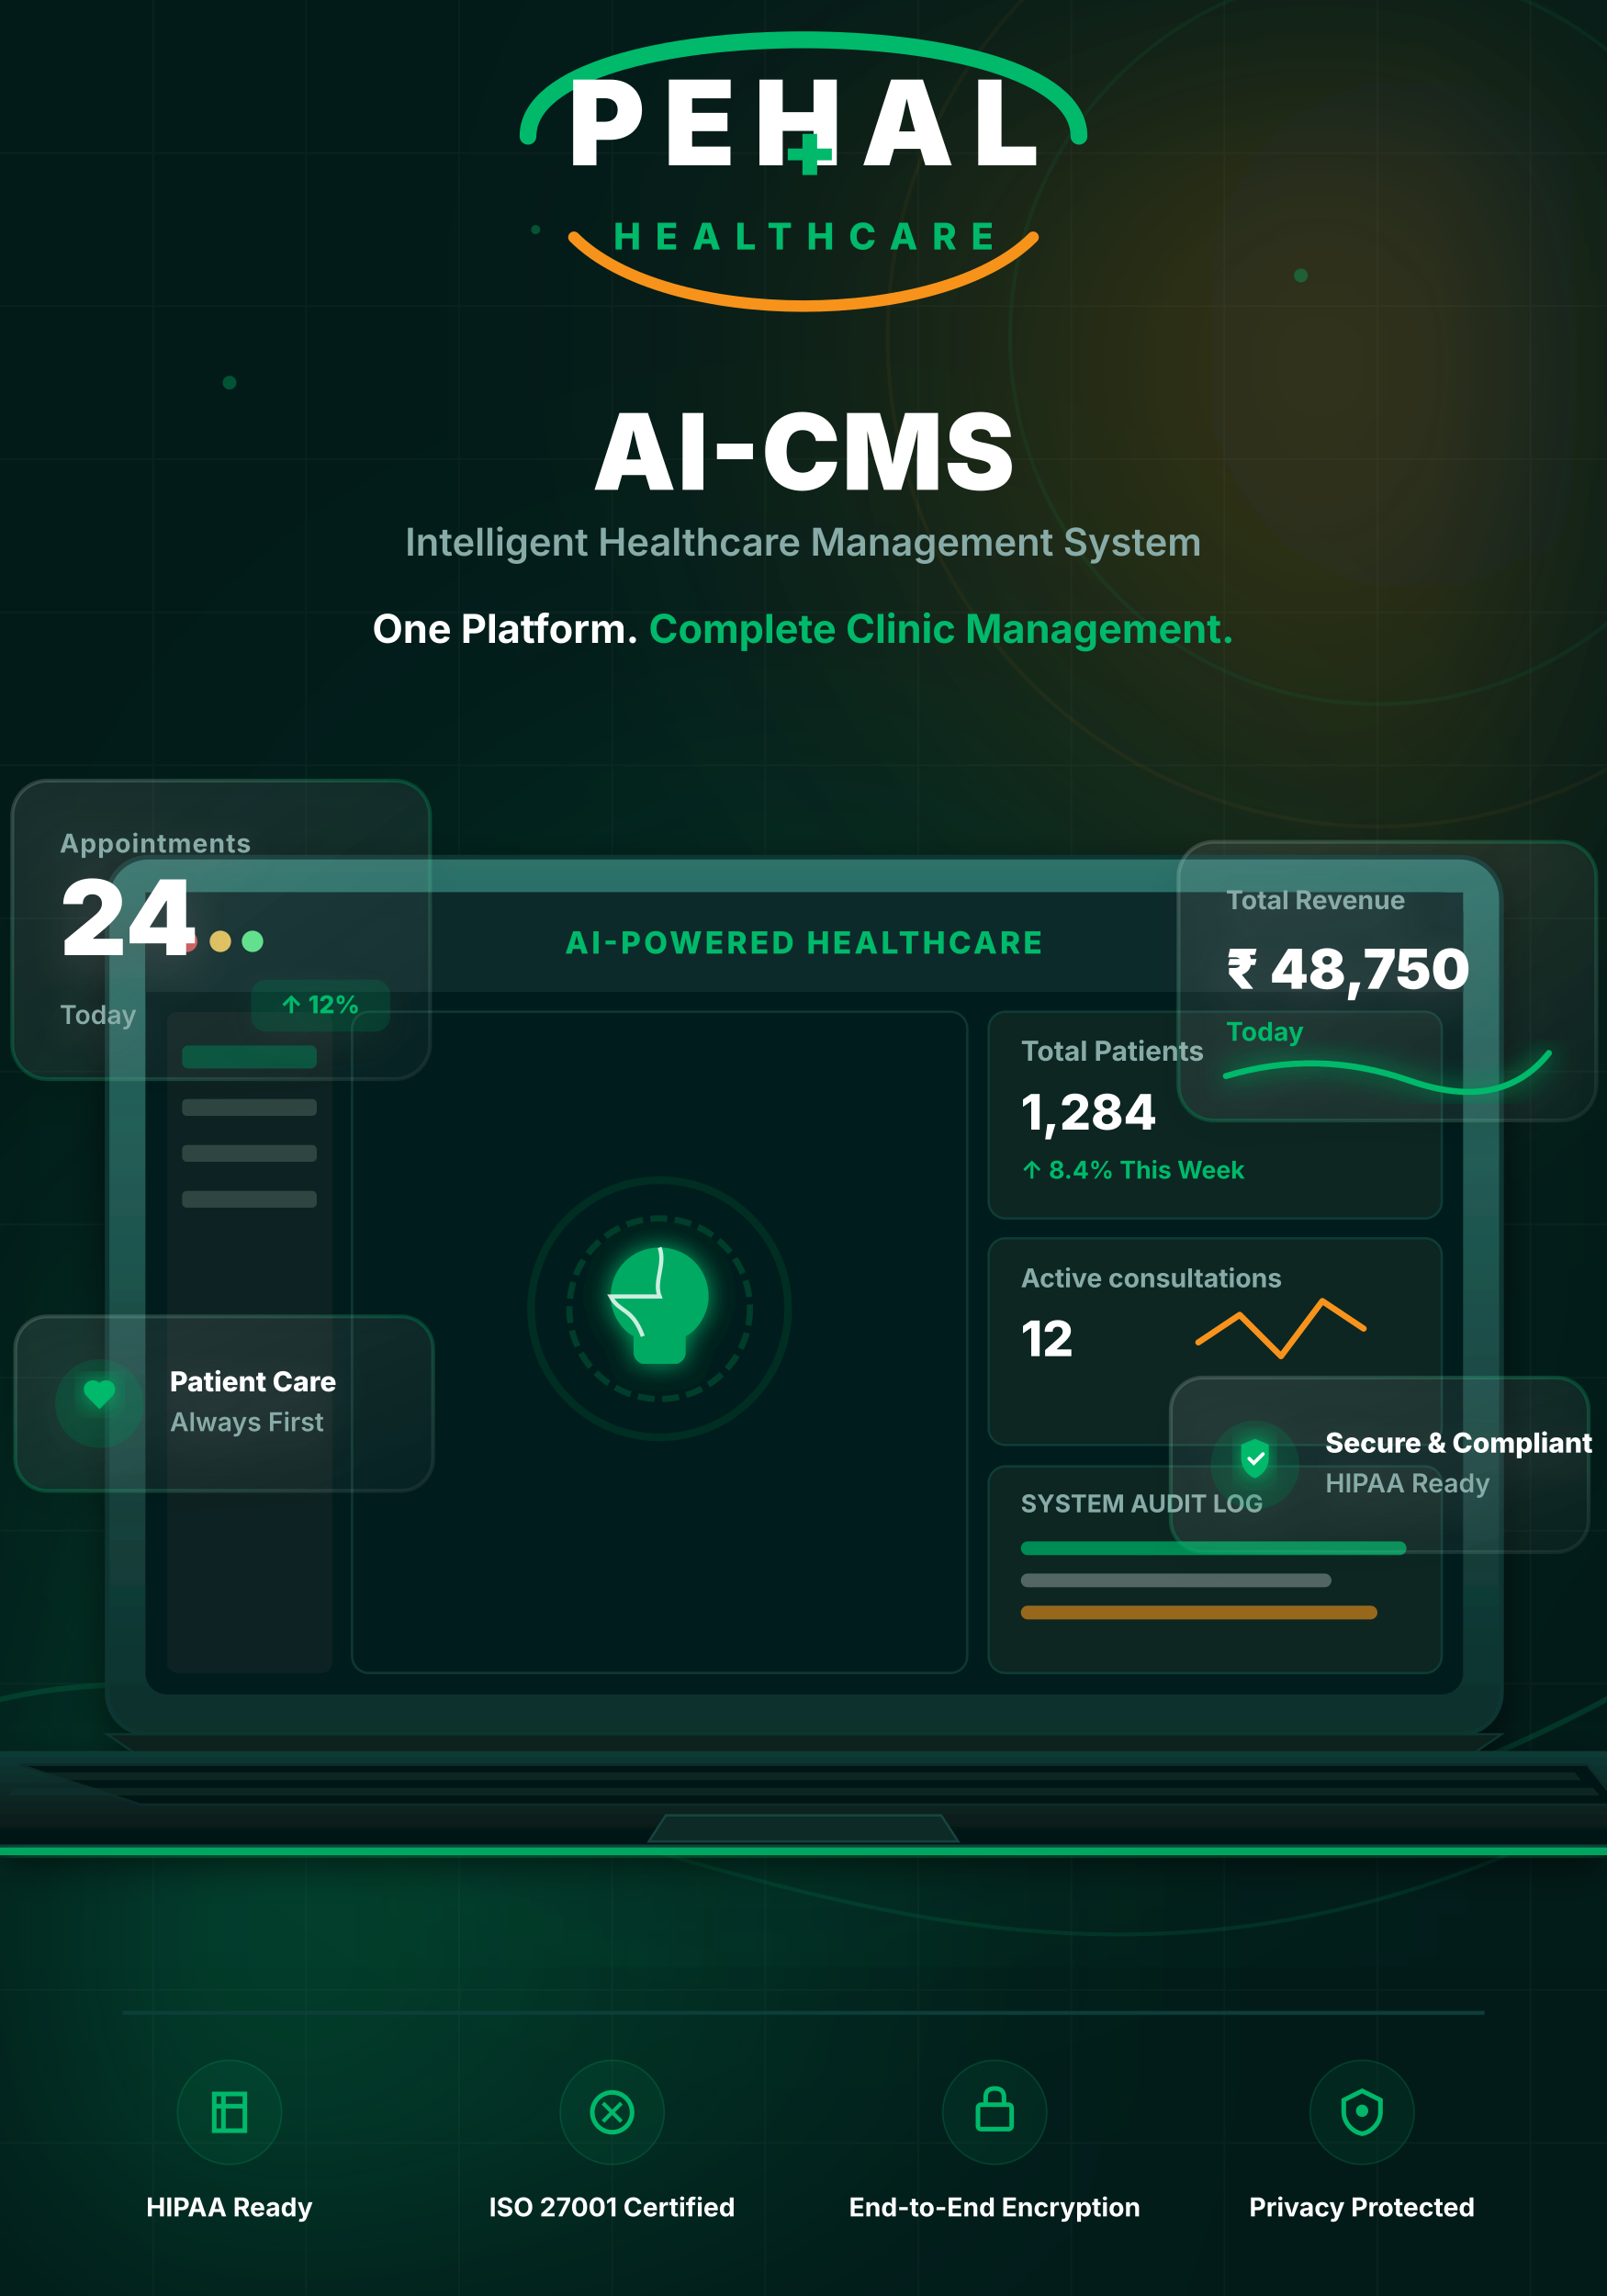
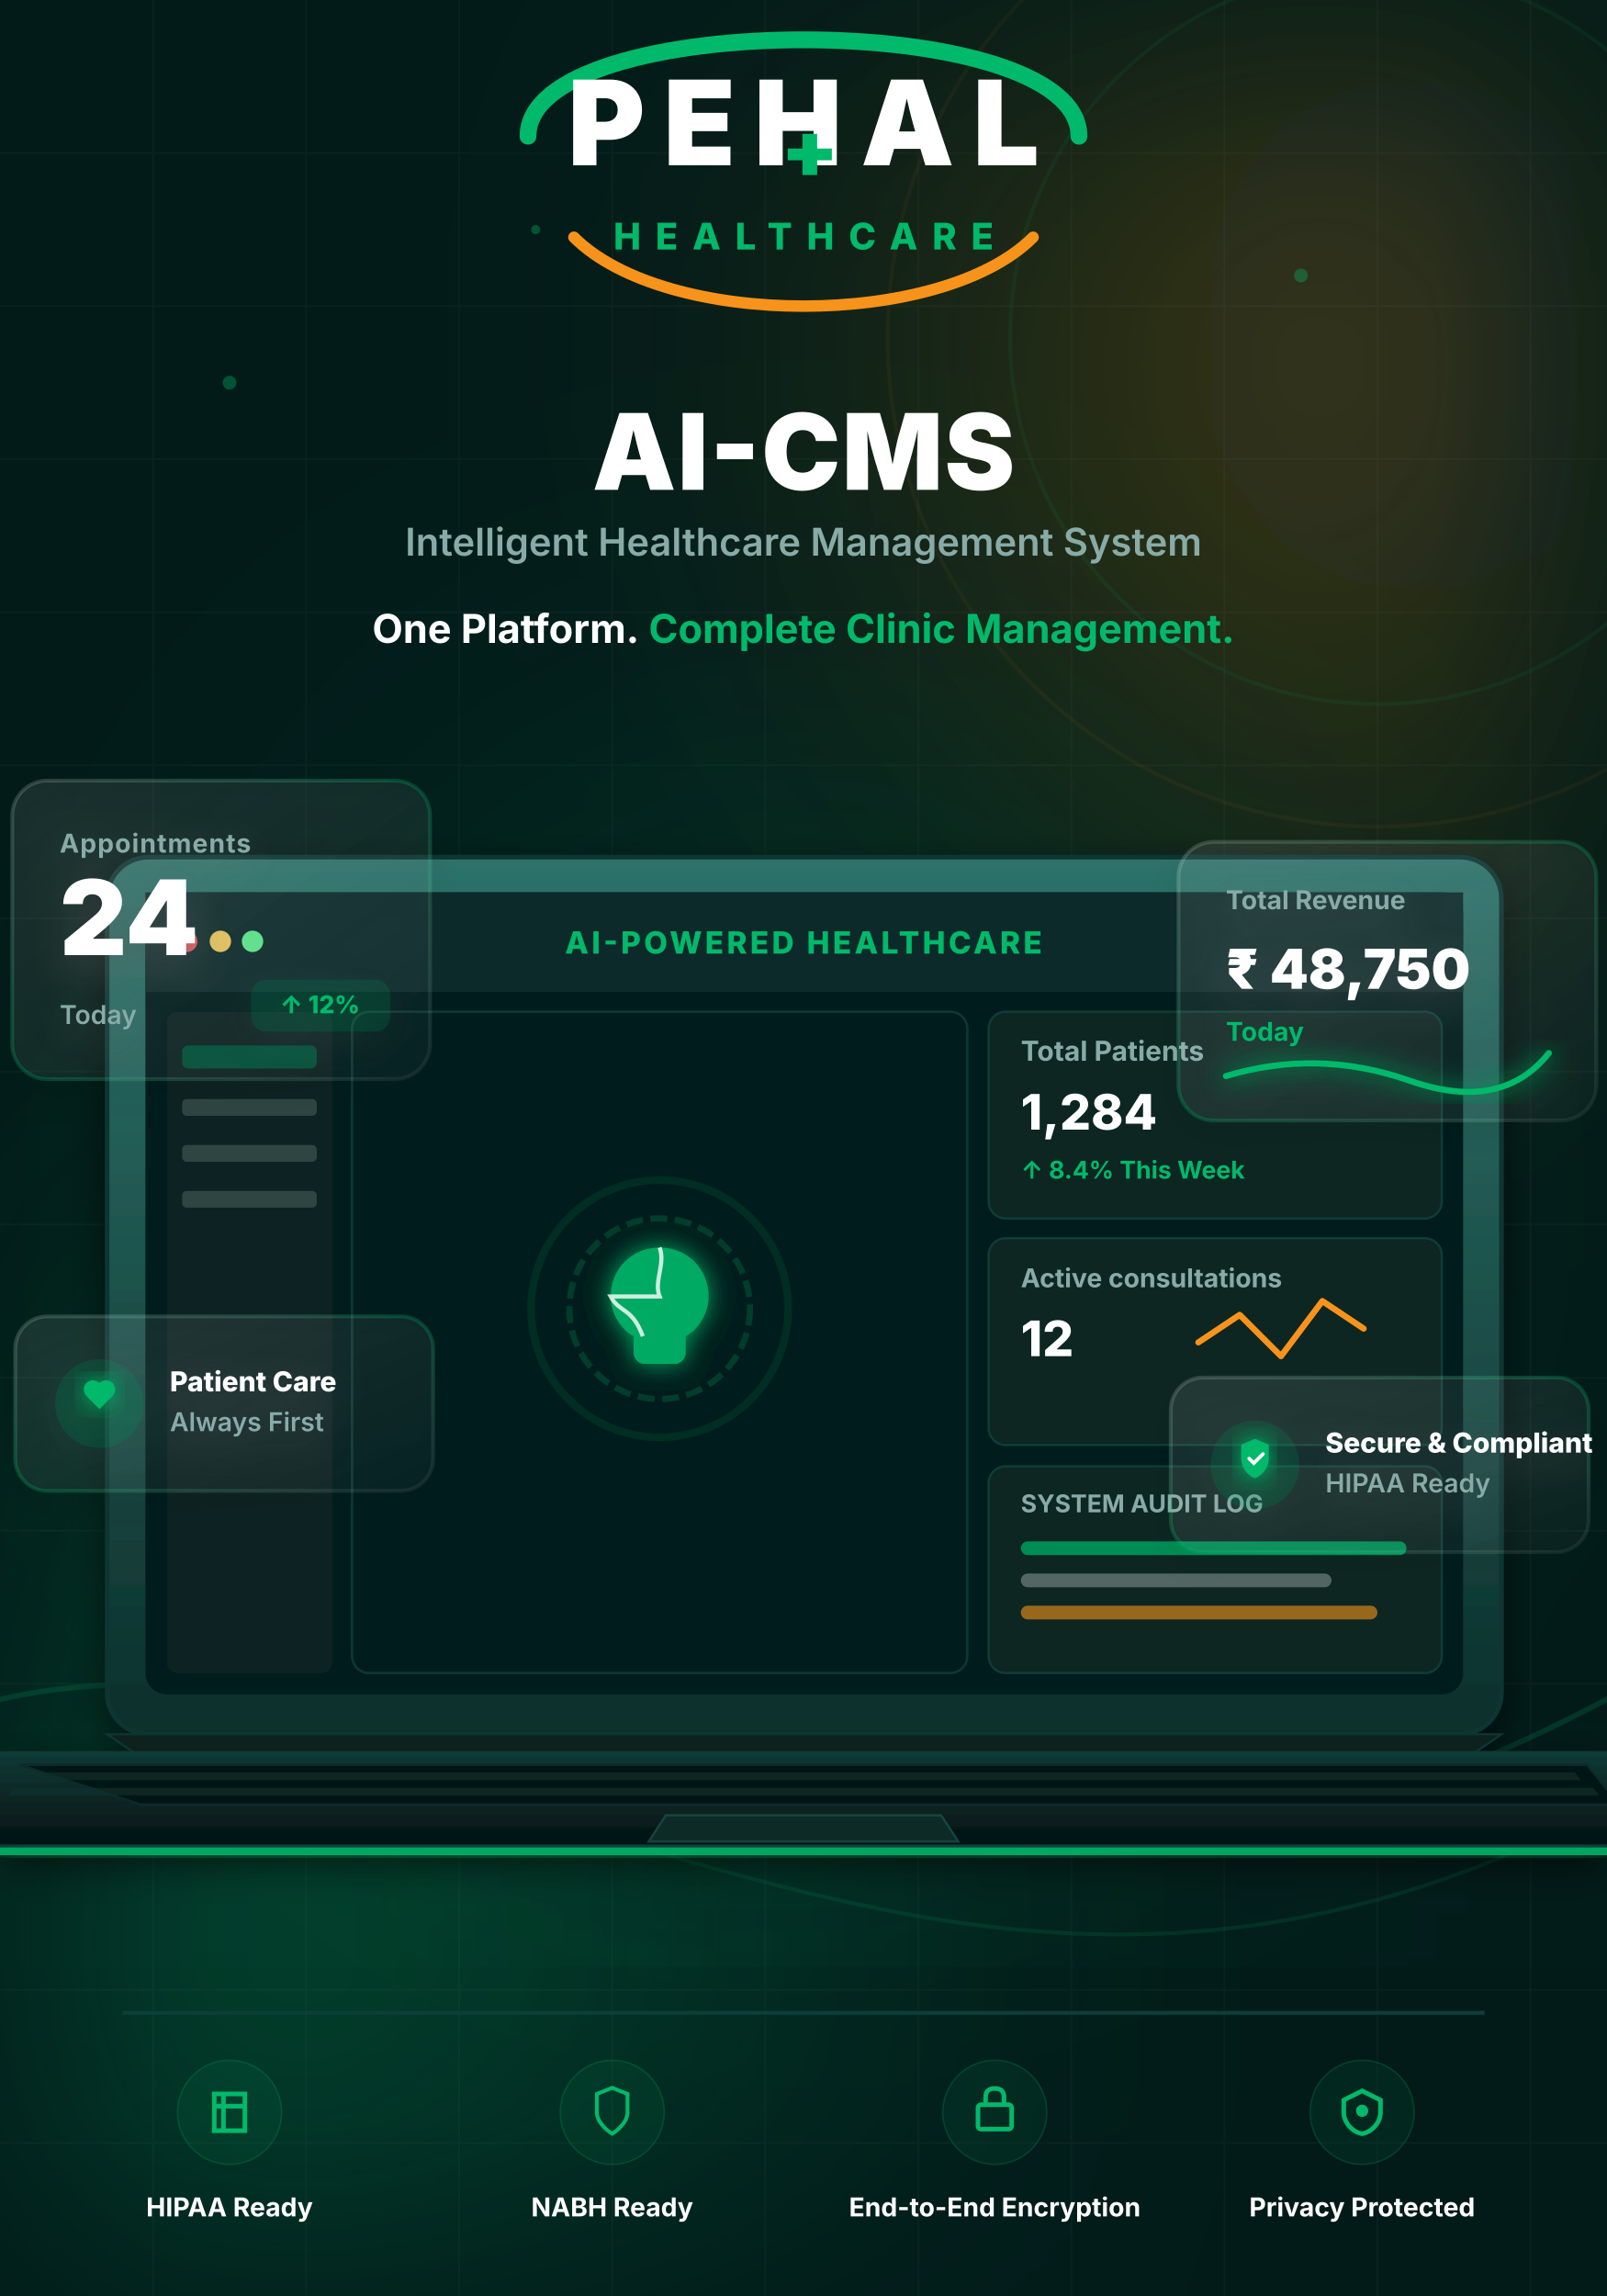
<svg xmlns="http://www.w3.org/2000/svg" width="1050" height="1500" viewBox="0 0 1050 1500" preserveAspectRatio="xMidYMid slice" fill="none">
  <defs>
    <linearGradient id="bgGradient" x1="0" y1="0" x2="1050" y2="1500">
      <stop offset="0%" stop-color="#021B19" />
      <stop offset="45%" stop-color="#032D29" />
      <stop offset="100%" stop-color="#05403A" />
    </linearGradient>
    <radialGradient id="orangeGlow" cx="50%" cy="50%" r="50%">
      <stop offset="0%" stop-color="#F7931A" stop-opacity="0.3" />
      <stop offset="100%" stop-color="#F7931A" stop-opacity="0" />
    </radialGradient>
    <radialGradient id="greenGlow" cx="50%" cy="50%" r="50%">
      <stop offset="0%" stop-color="#00B96B" stop-opacity="0.3" />
      <stop offset="100%" stop-color="#00B96B" stop-opacity="0" />
    </radialGradient>
    <radialGradient id="laptopBaseGlow" cx="50%" cy="50%" r="50%">
      <stop offset="0%" stop-color="#00B96B" stop-opacity="0.6" />
      <stop offset="100%" stop-color="#00B96B" stop-opacity="0" />
    </radialGradient>
    <filter id="blurLarge" x="-50%" y="-50%" width="200%" height="200%">
      <feGaussianBlur stdDeviation="120" />
    </filter>
    <filter id="glowFilter" x="-30%" y="-30%" width="160%" height="160%">
      <feGaussianBlur stdDeviation="8" result="blur" />
      <feComposite in="SourceGraphic" in2="blur" operator="over" />
    </filter>
    <filter id="shadowFilter" x="-20%" y="-20%" width="140%" height="140%">
      <feDropShadow dx="0" dy="8" stdDeviation="12" flood-color="#000000" flood-opacity="0.5" />
    </filter>
    <linearGradient id="waveGradient" x1="0" y1="0" x2="1050" y2="0">
      <stop offset="0%" stop-color="#00B96B" stop-opacity="0.25" />
      <stop offset="50%" stop-color="#00B96B" stop-opacity="0.05" />
      <stop offset="100%" stop-color="#F7931A" stop-opacity="0.1" />
    </linearGradient>
    <linearGradient id="glassGradient" x1="0" y1="0" x2="1" y2="1">
      <stop offset="0%" stop-color="#ffffff" stop-opacity="0.08" />
      <stop offset="100%" stop-color="#ffffff" stop-opacity="0.02" />
    </linearGradient>
    <linearGradient id="glassBorder" x1="0" y1="0" x2="1" y2="1">
      <stop offset="0%" stop-color="#ffffff" stop-opacity="0.15" />
      <stop offset="50%" stop-color="#00B96B" stop-opacity="0.25" />
      <stop offset="100%" stop-color="#ffffff" stop-opacity="0.05" />
    </linearGradient>
    <linearGradient id="screenFrame" x1="0" y1="0" x2="0" y2="1">
      <stop offset="0%" stop-color="#143E3A" />
      <stop offset="100%" stop-color="#061D1B" />
    </linearGradient>
    <linearGradient id="screenBezel" x1="0" y1="0" x2="0" y2="1">
      <stop offset="0%" stop-color="#2D726A" />
      <stop offset="100%" stop-color="#0C302C" />
    </linearGradient>
    <linearGradient id="keyboardBase" x1="0" y1="0" x2="0" y2="1">
      <stop offset="0%" stop-color="#0F3834" />
      <stop offset="100%" stop-color="#041211" />
    </linearGradient>
  </defs>
  <g id="background">
    <rect width="1050" height="1500" fill="url(#bgGradient)" />
    <circle cx="950" cy="220" r="500" fill="url(#orangeGlow)" filter="url(#blurLarge)" />
    <circle cx="100" cy="1300" r="600" fill="url(#greenGlow)" filter="url(#blurLarge)" />
    <circle cx="525" cy="800" r="450" fill="url(#greenGlow)" filter="url(#blurLarge)" opacity="0.6" />
    <g opacity="0.03" stroke="#ffffff" stroke-width="1">
      <path d="M0 100 H1050" />
      <path d="M0 200 H1050" />
      <path d="M0 300 H1050" />
      <path d="M0 400 H1050" />
      <path d="M0 500 H1050" />
      <path d="M0 600 H1050" />
      <path d="M0 700 H1050" />
      <path d="M0 800 H1050" />
      <path d="M0 900 H1050" />
      <path d="M0 1000 H1050" />
      <path d="M0 1100 H1050" />
      <path d="M0 1200 H1050" />
      <path d="M0 1300 H1050" />
      <path d="M0 1400 H1050" />
      <path d="M100 0 V1500" />
      <path d="M200 0 V1500" />
      <path d="M300 0 V1500" />
      <path d="M400 0 V1500" />
      <path d="M500 0 V1500" />
      <path d="M600 0 V1500" />
      <path d="M700 0 V1500" />
      <path d="M800 0 V1500" />
      <path d="M900 0 V1500" />
      <path d="M1000 0 V1500" />
    </g>
    <path d="M-100 1150 C250 950 550 1450 1150 1050" stroke="url(#waveGradient)" stroke-width="3.5" fill="none" opacity="0.7" />
    <path d="M-100 1210 C300 980 600 1500 1150 1120" stroke="url(#waveGradient)" stroke-width="2.5" fill="none" opacity="0.5" />
    <circle cx="900" cy="220" r="240" stroke="#00B96B" stroke-opacity="0.08" stroke-width="2.5" fill="none" />
    <circle cx="900" cy="220" r="320" stroke="#F7931A" stroke-opacity="0.05" stroke-width="2.5" fill="none" />
    <g fill="#00B96B" opacity="0.35">
      <circle cx="150" cy="250" r="4.5" />
      <circle cx="350" cy="150" r="3" />
      <circle cx="850" cy="180" r="4.5" />
      <circle cx="80" cy="800" r="3" />
      <circle cx="960" cy="850" r="5" />
    </g>
  </g>
  <g id="branding" transform="translate(0, 15)">
    <g transform="translate(525, 110)">
      <path d="M-180 -36 C-180 -120 180 -120 180 -36" stroke="#00B96B" stroke-width="11" stroke-linecap="round" fill="none" />
      <path d="M-150 30 C-90 90 90 90 150 30" stroke="#F7931A" stroke-width="7.5" stroke-linecap="round" fill="none" />
      <text x="0" y="-17" fill="#FFFFFF" font-family="'Inter', sans-serif" font-weight="900" font-size="77" text-anchor="middle" letter-spacing="12">PEHAL</text>
      <path d="M-18 -26 H-8 V-36 H2 V-26 H12 V-18 H2 V-8 H-8 V-18 H-18 Z" fill="#00B96B" transform="translate(7, -3) scale(0.96)" />
      <text x="0" y="38" fill="#00B96B" font-family="'Inter', sans-serif" font-weight="800" font-size="24" text-anchor="middle" letter-spacing="9.5">HEALTHCARE</text>
    </g>
    <text x="525" y="305" fill="#FFFFFF" font-family="'Inter', sans-serif" font-weight="900" font-size="69" text-anchor="middle" letter-spacing="1">AI-CMS</text>
    <text x="525" y="348" fill="#88ABA7" font-family="'Inter', sans-serif" font-weight="600" font-size="25" text-anchor="middle">Intelligent Healthcare Management System</text>
    <text x="525" y="405" text-anchor="middle" font-family="'Inter', sans-serif" font-size="26" font-weight="700">
      <tspan fill="#FFFFFF">One Platform. </tspan>
      <tspan fill="#00B96B">Complete Clinic Management.</tspan>
    </text>
  </g>
  <ellipse cx="525" cy="1205" rx="550" ry="40" fill="url(#laptopBaseGlow)" filter="url(#blurLarge)" opacity="0.85" />
  <g id="laptop" filter="url(#shadowFilter)">
    <ellipse cx="525" cy="1165" rx="520" ry="22" fill="#020C0A" opacity="0.6" />
    <rect x="70" y="560" width="911" height="573" rx="27" fill="url(#screenBezel)" stroke="#0C3430" stroke-width="3" />
    <rect x="95" y="583" width="861" height="524" rx="14" fill="#051C1A" />
    <g transform="translate(95, 583)">
      <rect width="861" height="65" fill="#0A2C29" rx="14 14 0 0" />
      <circle cx="27" cy="32" r="7" fill="#E15A5A" />
      <circle cx="49" cy="32" r="7" fill="#E1C15A" />
      <circle cx="70" cy="32" r="7" fill="#5AE189" />
      <text x="430" y="40" fill="#00B96B" font-family="'Inter', sans-serif" font-size="20" font-weight="800" text-anchor="middle" letter-spacing="2">AI-POWERED HEALTHCARE</text>
      <rect x="14" y="78" width="108" height="432" fill="#082321" rx="7" />
      <rect x="24" y="100" width="88" height="15" fill="#00B96B" rx="4" opacity="0.3" />
      <rect x="24" y="135" width="88" height="11" fill="#ffffff" rx="3" opacity="0.15" />
      <rect x="24" y="165" width="88" height="11" fill="#ffffff" rx="3" opacity="0.15" />
      <rect x="24" y="195" width="88" height="11" fill="#ffffff" rx="3" opacity="0.15" />
      <rect x="135" y="78" width="402" height="432" fill="#061F1D" rx="11" stroke="#0B3733" stroke-width="1.5" />
      <circle cx="336" cy="272" r="84" stroke="#00B96B" stroke-opacity="0.1" stroke-width="5" fill="none" />
      <circle cx="336" cy="272" r="59" stroke="#00B96B" stroke-opacity="0.2" stroke-dasharray="11 5" stroke-width="4" fill="none" />
      <path d="M336 232 C318 232 304 246 304 264 C304 275 311 286 319 290 V301 C319 305 323 308 325 308 H347 C349 308 353 305 353 301 V290 C361 286 368 275 368 264 C368 246 354 232 336 232 Z" fill="#00B96B" filter="url(#glowFilter)" opacity="0.9" />
      <path d="M336 232 C340 243 332 254 336 264 H304 C310 275 318 271 325 290" stroke="#ffffff" stroke-width="2.7" fill="none" opacity="0.8" />
      <rect x="551" y="78" width="296" height="135" fill="#082522" rx="11" stroke="#0B3C38" stroke-width="1.5" />
      <text x="572" y="110" fill="#88ABA7" font-family="'Inter', sans-serif" font-size="18" font-weight="700">Total Patients</text>
      <text x="572" y="155" fill="#FFFFFF" font-family="'Inter', sans-serif" font-size="32" font-weight="800">1,284</text>
      <text x="572" y="187" fill="#00B96B" font-family="'Inter', sans-serif" font-size="16" font-weight="700">↑ 8.4% This Week</text>
      <rect x="551" y="226" width="296" height="135" fill="#082522" rx="11" stroke="#0B3C38" stroke-width="1.5" />
      <text x="572" y="258" fill="#88ABA7" font-family="'Inter', sans-serif" font-size="17" font-weight="700">Active consultations</text>
      <text x="572" y="303" fill="#FFFFFF" font-family="'Inter', sans-serif" font-size="32" font-weight="800">12</text>
      <path d="M688 294 L715 276 L742 303 L769 267 L796 285" stroke="#F7931A" stroke-width="4" fill="none" stroke-linecap="round" stroke-linejoin="round" />
      <rect x="551" y="375" width="296" height="135" fill="#082522" rx="11" stroke="#0B3C38" stroke-width="1.5" />
      <text x="572" y="405" fill="#88ABA7" font-family="'Inter', sans-serif" font-size="16" font-weight="700">SYSTEM AUDIT LOG</text>
      <rect x="572" y="424" width="252" height="9" fill="#00B96B" rx="4.5" opacity="0.7" />
      <rect x="572" y="445" width="203" height="9" fill="#ffffff" rx="4.5" opacity="0.3" />
      <rect x="572" y="466" width="233" height="9" fill="#F7931A" rx="4.5" opacity="0.6" />
    </g>
    <path d="M70 1133 L981 1133 L962 1146 H89 Z" fill="#07201D" stroke="#0C3430" stroke-width="1.5" />
    <polygon points="-41 1146 1091 1146 1201 1207 -151 1207" fill="url(#keyboardBase)" stroke="#113A35" stroke-width="4" />
    <polygon points="435 1186 615 1186 626 1203 424 1203" fill="#0D2E2B" opacity="0.8" stroke="#1C4F4A" stroke-width="1.5" />
    <polygon points="13 1153 1037 1153 1058 1179 92 1179" fill="#051412" stroke="#0A2C29" stroke-width="1.5" />
    <polygon points="21 1158 1029 1158 1033 1163 26 1163" fill="#0C312C" opacity="0.6" />
    <polygon points="9 1168 1041 1168 1045 1173 5 1173" fill="#0C312C" opacity="0.6" />
    <polygon points="-134 1207 1184 1207 1176 1212 -126 1212" fill="#00B96B" filter="url(#glowFilter)" opacity="0.85" />
  </g>
  <g id="widgets">
    <g transform="translate(8, 510)" filter="url(#shadowFilter)">
      <rect width="273" height="195" rx="23" fill="url(#glassGradient)" stroke="url(#glassBorder)" stroke-width="2.5" />
      <text x="31" y="47" fill="#88ABA7" font-family="'Inter', sans-serif" font-size="17" font-weight="700" letter-spacing="0.65">Appointments</text>
      <text x="31" y="114" fill="#FFFFFF" font-family="'Inter', sans-serif" font-weight="900" font-size="68">24</text>
      <text x="31" y="159" fill="#88ABA7" font-family="'Inter', sans-serif" font-size="17" font-weight="600">Today</text>
      <rect x="156" y="130" width="91" height="34" rx="10" fill="#00B96B" fill-opacity="0.15" />
      <text x="201" y="152" fill="#00B96B" font-family="'Inter', sans-serif" font-weight="800" font-size="16" text-anchor="middle">↑ 12%</text>
    </g>
    <g transform="translate(10, 860)" filter="url(#shadowFilter)">
      <rect width="273" height="114" rx="21" fill="url(#glassGradient)" stroke="url(#glassBorder)" stroke-width="2.5" />
      <circle cx="55" cy="57" r="29" fill="#00B96B" fill-opacity="0.15" />
      <path d="M55 43.5 C52.7 41.2 48.8 41.2 46.5 43.5 C44.2 45.8 44.2 49.7 46.5 52.0 L55 60.6 L63.5 52.0 C65.8 49.7 65.8 45.8 63.5 43.5 C61.2 41.2 57.3 41.2 55 43.5 Z" fill="#00B96B" filter="url(#glowFilter)" />
      <text x="101" y="49" fill="#FFFFFF" font-family="'Inter', sans-serif" font-size="18" font-weight="800">Patient Care</text>
      <text x="101" y="75" fill="#88ABA7" font-family="'Inter', sans-serif" font-size="17" font-weight="600">Always First</text>
    </g>
    <g transform="translate(770, 550)" filter="url(#shadowFilter)">
      <rect width="273" height="182" rx="23" fill="url(#glassGradient)" stroke="url(#glassBorder)" stroke-width="2.5" />
      <text x="31" y="44" fill="#88ABA7" font-family="'Inter', sans-serif" font-size="17" font-weight="700">Total Revenue</text>
      <text x="31" y="96" fill="#FFFFFF" font-family="'Inter', sans-serif" font-weight="900" font-size="36">₹ 48,750</text>
      <text x="31" y="130" fill="#00B96B" font-family="'Inter', sans-serif" font-size="17" font-weight="700">Today</text>
      <path d="M31 153 Q91 135 151 156 T242 138" stroke="#00B96B" stroke-width="4" fill="none" stroke-linecap="round" filter="url(#glowFilter)" />
    </g>
    <g transform="translate(765, 900)" filter="url(#shadowFilter)">
      <rect width="273" height="114" rx="21" fill="url(#glassGradient)" stroke="url(#glassBorder)" stroke-width="2.5" />
      <circle cx="55" cy="57" r="29" fill="#00B96B" fill-opacity="0.15" />
      <path d="M55 40 L46 43.8 V52.9 C46 58.5 49.8 63.8 55 65.8 C60.2 63.8 64 58.5 64 52.9 V43.8 L55 40 Z" fill="#00B96B" filter="url(#glowFilter)" />
      <path d="M51.2 52.9 L54.2 55.9 L60.2 49.9" stroke="#ffffff" stroke-width="2.3" fill="none" stroke-linecap="round" />
      <text x="101" y="49" fill="#FFFFFF" font-family="'Inter', sans-serif" font-size="18" font-weight="800">Secure &amp; Compliant</text>
      <text x="101" y="75" fill="#88ABA7" font-family="'Inter', sans-serif" font-size="17" font-weight="600">HIPAA Ready</text>
    </g>
  </g>
  <g id="security" transform="translate(0, 1340)">
    <line x1="80" y1="-25" x2="970" y2="-25" stroke="#0C3E3A" stroke-width="2.5" />
    <g transform="translate(150, 40)">
      <circle cx="0" cy="0" r="34" fill="#00B96B" fill-opacity="0.08" stroke="#00B96B" stroke-opacity="0.2" />
      <path d="M-10 -12 H10 V12 H-10 Z" fill="none" stroke="#00B96B" stroke-width="3" />
      <path d="M-10 -4 H10 M-4 -12 V12" stroke="#00B96B" stroke-width="3" />
      <text x="0" y="68" fill="#FFFFFF" font-family="'Inter', sans-serif" font-size="17" font-weight="700" text-anchor="middle">HIPAA Ready</text>
    </g>
    <g transform="translate(400, 40)">
      <circle cx="0" cy="0" r="34" fill="#00B96B" fill-opacity="0.08" stroke="#00B96B" stroke-opacity="0.2" />
-       <circle cx="0" cy="0" r="13" stroke="#00B96B" stroke-width="3" fill="none" />
-       <path d="M-6 -6 L6 6 M6 -6 L-6 6" stroke="#00B96B" stroke-width="2.5" />
-       <text x="0" y="68" fill="#FFFFFF" font-family="'Inter', sans-serif" font-size="17" font-weight="700" text-anchor="middle">ISO 27001 Certified</text>
+       <path d="M-10 -12 L0 -16 L10 -12 V0 C10 8 0 14 0 14 C0 14 -10 8 -10 0 Z" stroke="#00B96B" stroke-width="2.5" fill="none" />
+       <text x="0" y="68" fill="#FFFFFF" font-family="'Inter', sans-serif" font-size="17" font-weight="700" text-anchor="middle">NABH Ready</text>
    </g>
    <g transform="translate(650, 40)">
      <circle cx="0" cy="0" r="34" fill="#00B96B" fill-opacity="0.08" stroke="#00B96B" stroke-opacity="0.2" />
      <rect x="-11" y="-5" width="22" height="16" rx="2" stroke="#00B96B" stroke-width="3" fill="none" />
      <path d="M-6 -5 V-10 C-6 -14.4 -3.1 -15.6 0 -15.6 C3.1 -15.6 6 -14.4 6 -10 V-5" stroke="#00B96B" stroke-width="3" fill="none" />
      <text x="0" y="68" fill="#FFFFFF" font-family="'Inter', sans-serif" font-size="17" font-weight="700" text-anchor="middle">End-to-End Encryption</text>
    </g>
    <g transform="translate(890, 40)">
      <circle cx="0" cy="0" r="34" fill="#00B96B" fill-opacity="0.08" stroke="#00B96B" stroke-opacity="0.2" />
      <path d="M-12 -8 L0 -14 L12 -8 V0 C12 7 6 13 0 14 C-6 13 -12 7 -12 0 Z" stroke="#00B96B" stroke-width="3" fill="none" />
      <circle cx="0" cy="-1" r="4" fill="#00B96B" />
      <text x="0" y="68" fill="#FFFFFF" font-family="'Inter', sans-serif" font-size="17" font-weight="700" text-anchor="middle">Privacy Protected</text>
    </g>
  </g>
</svg>
